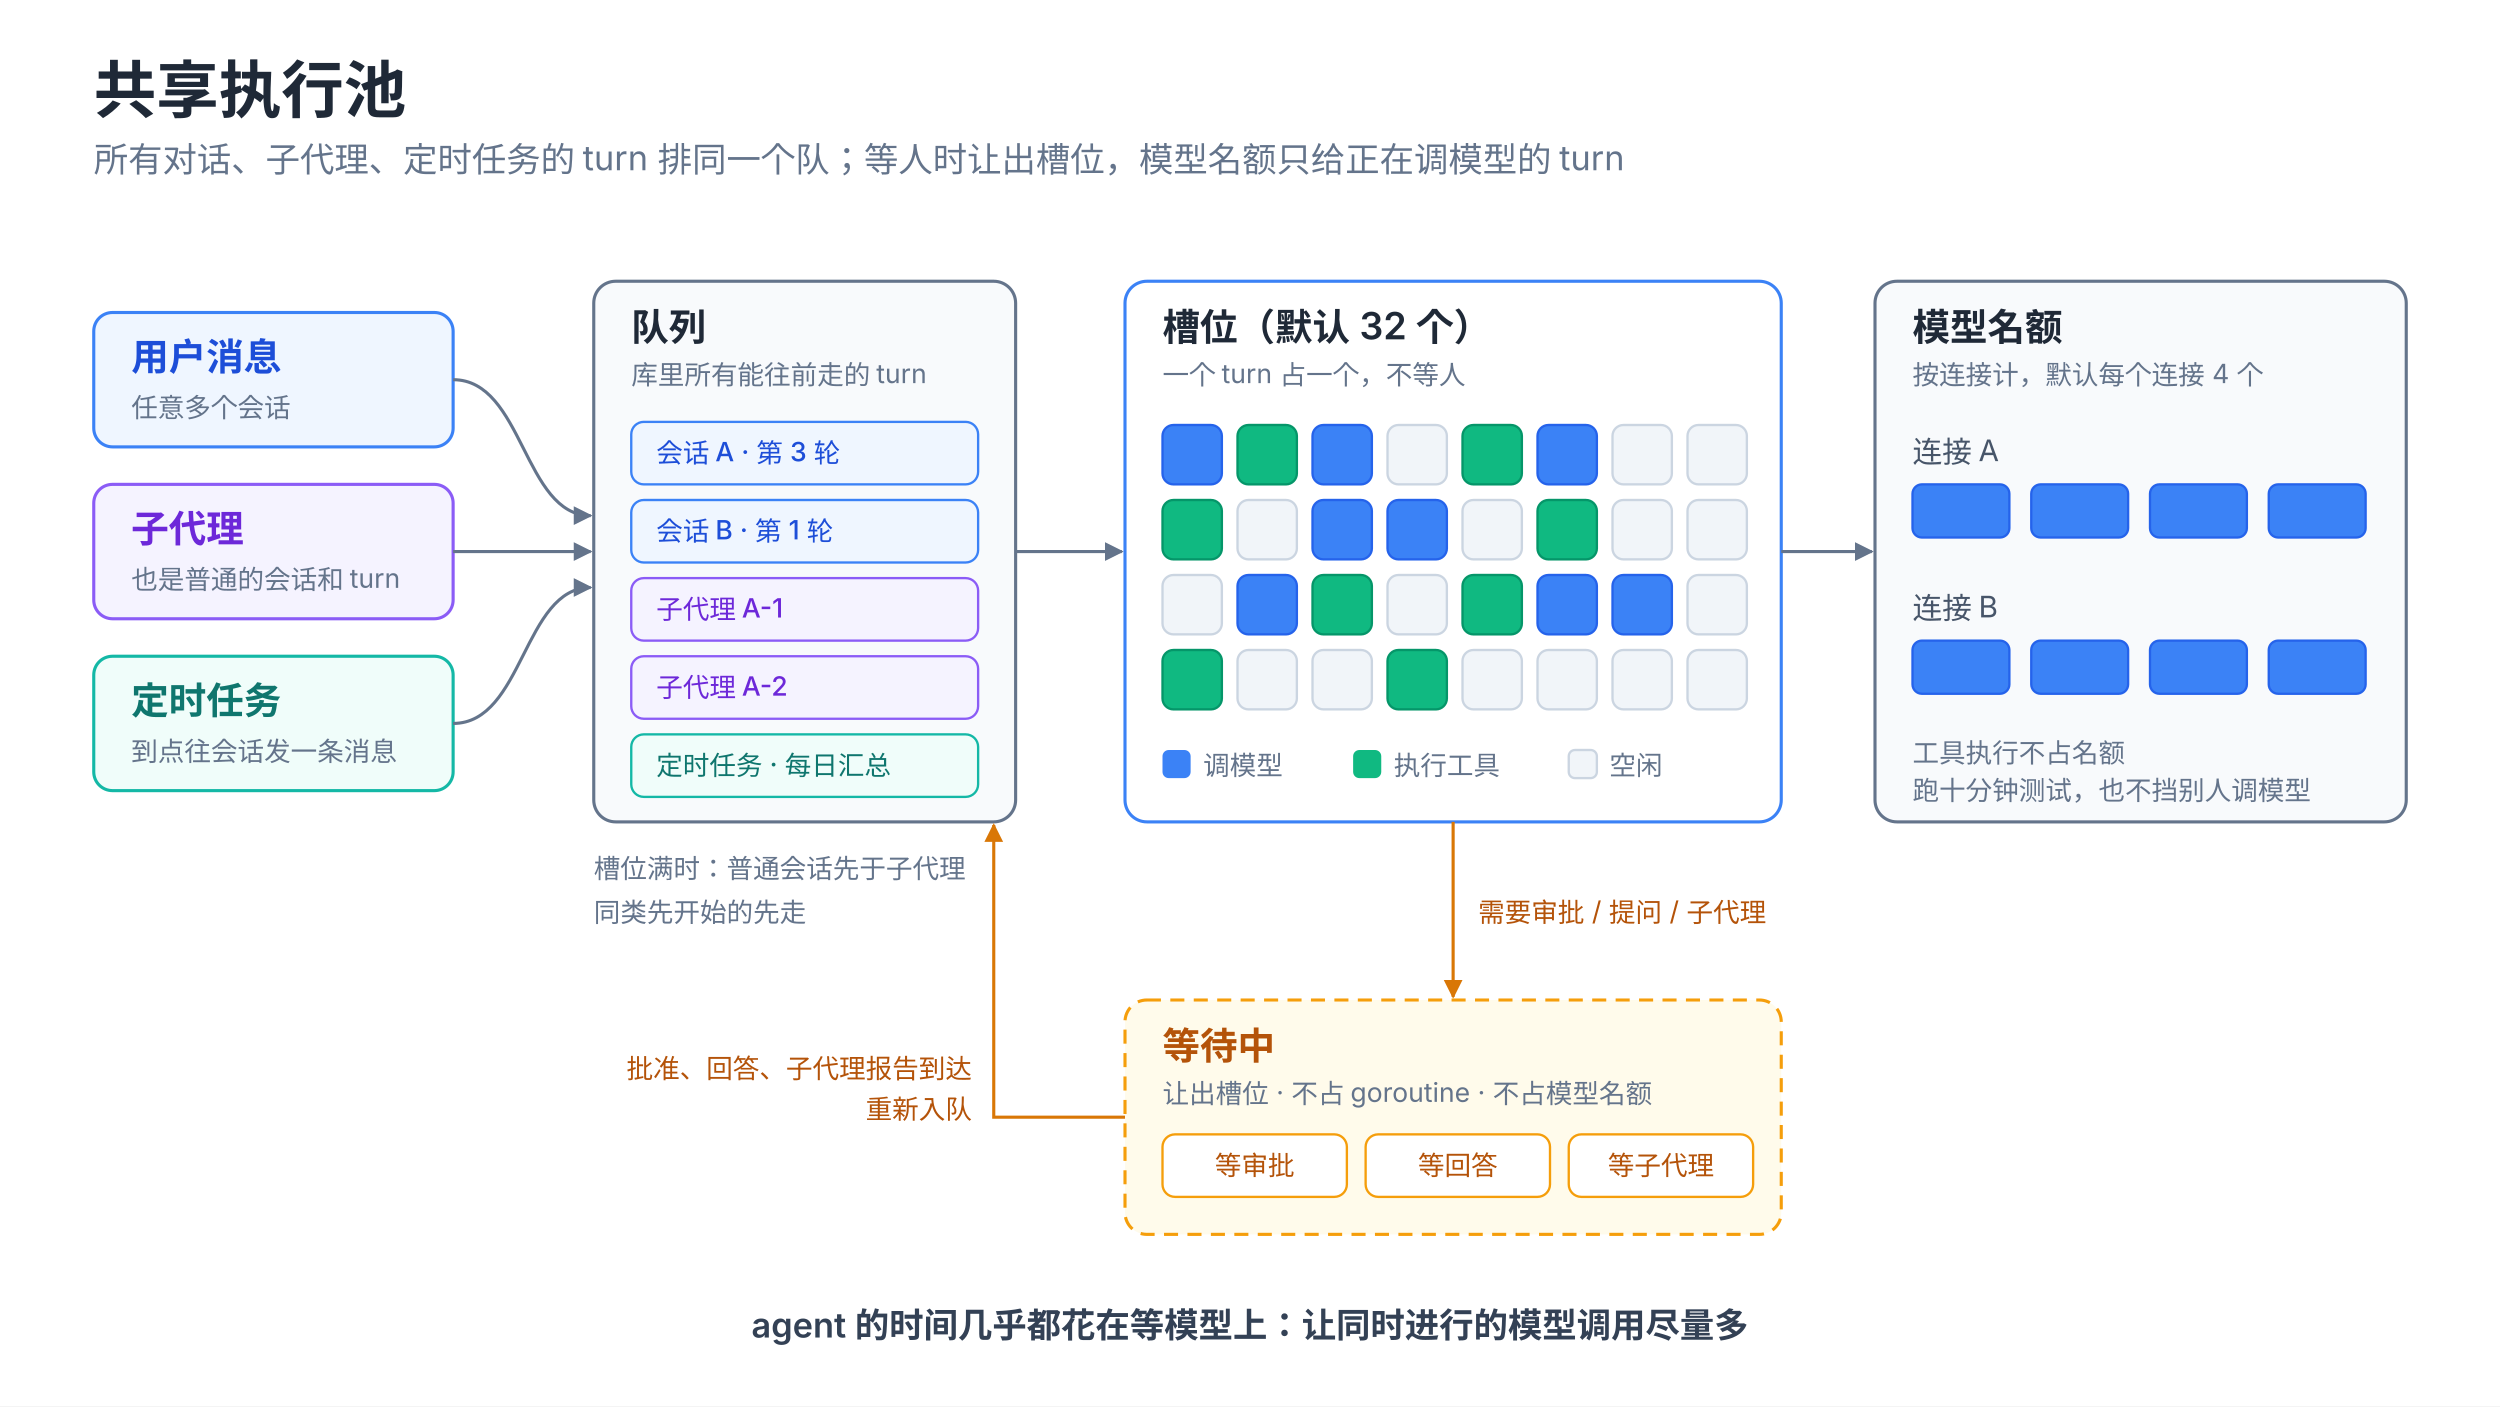
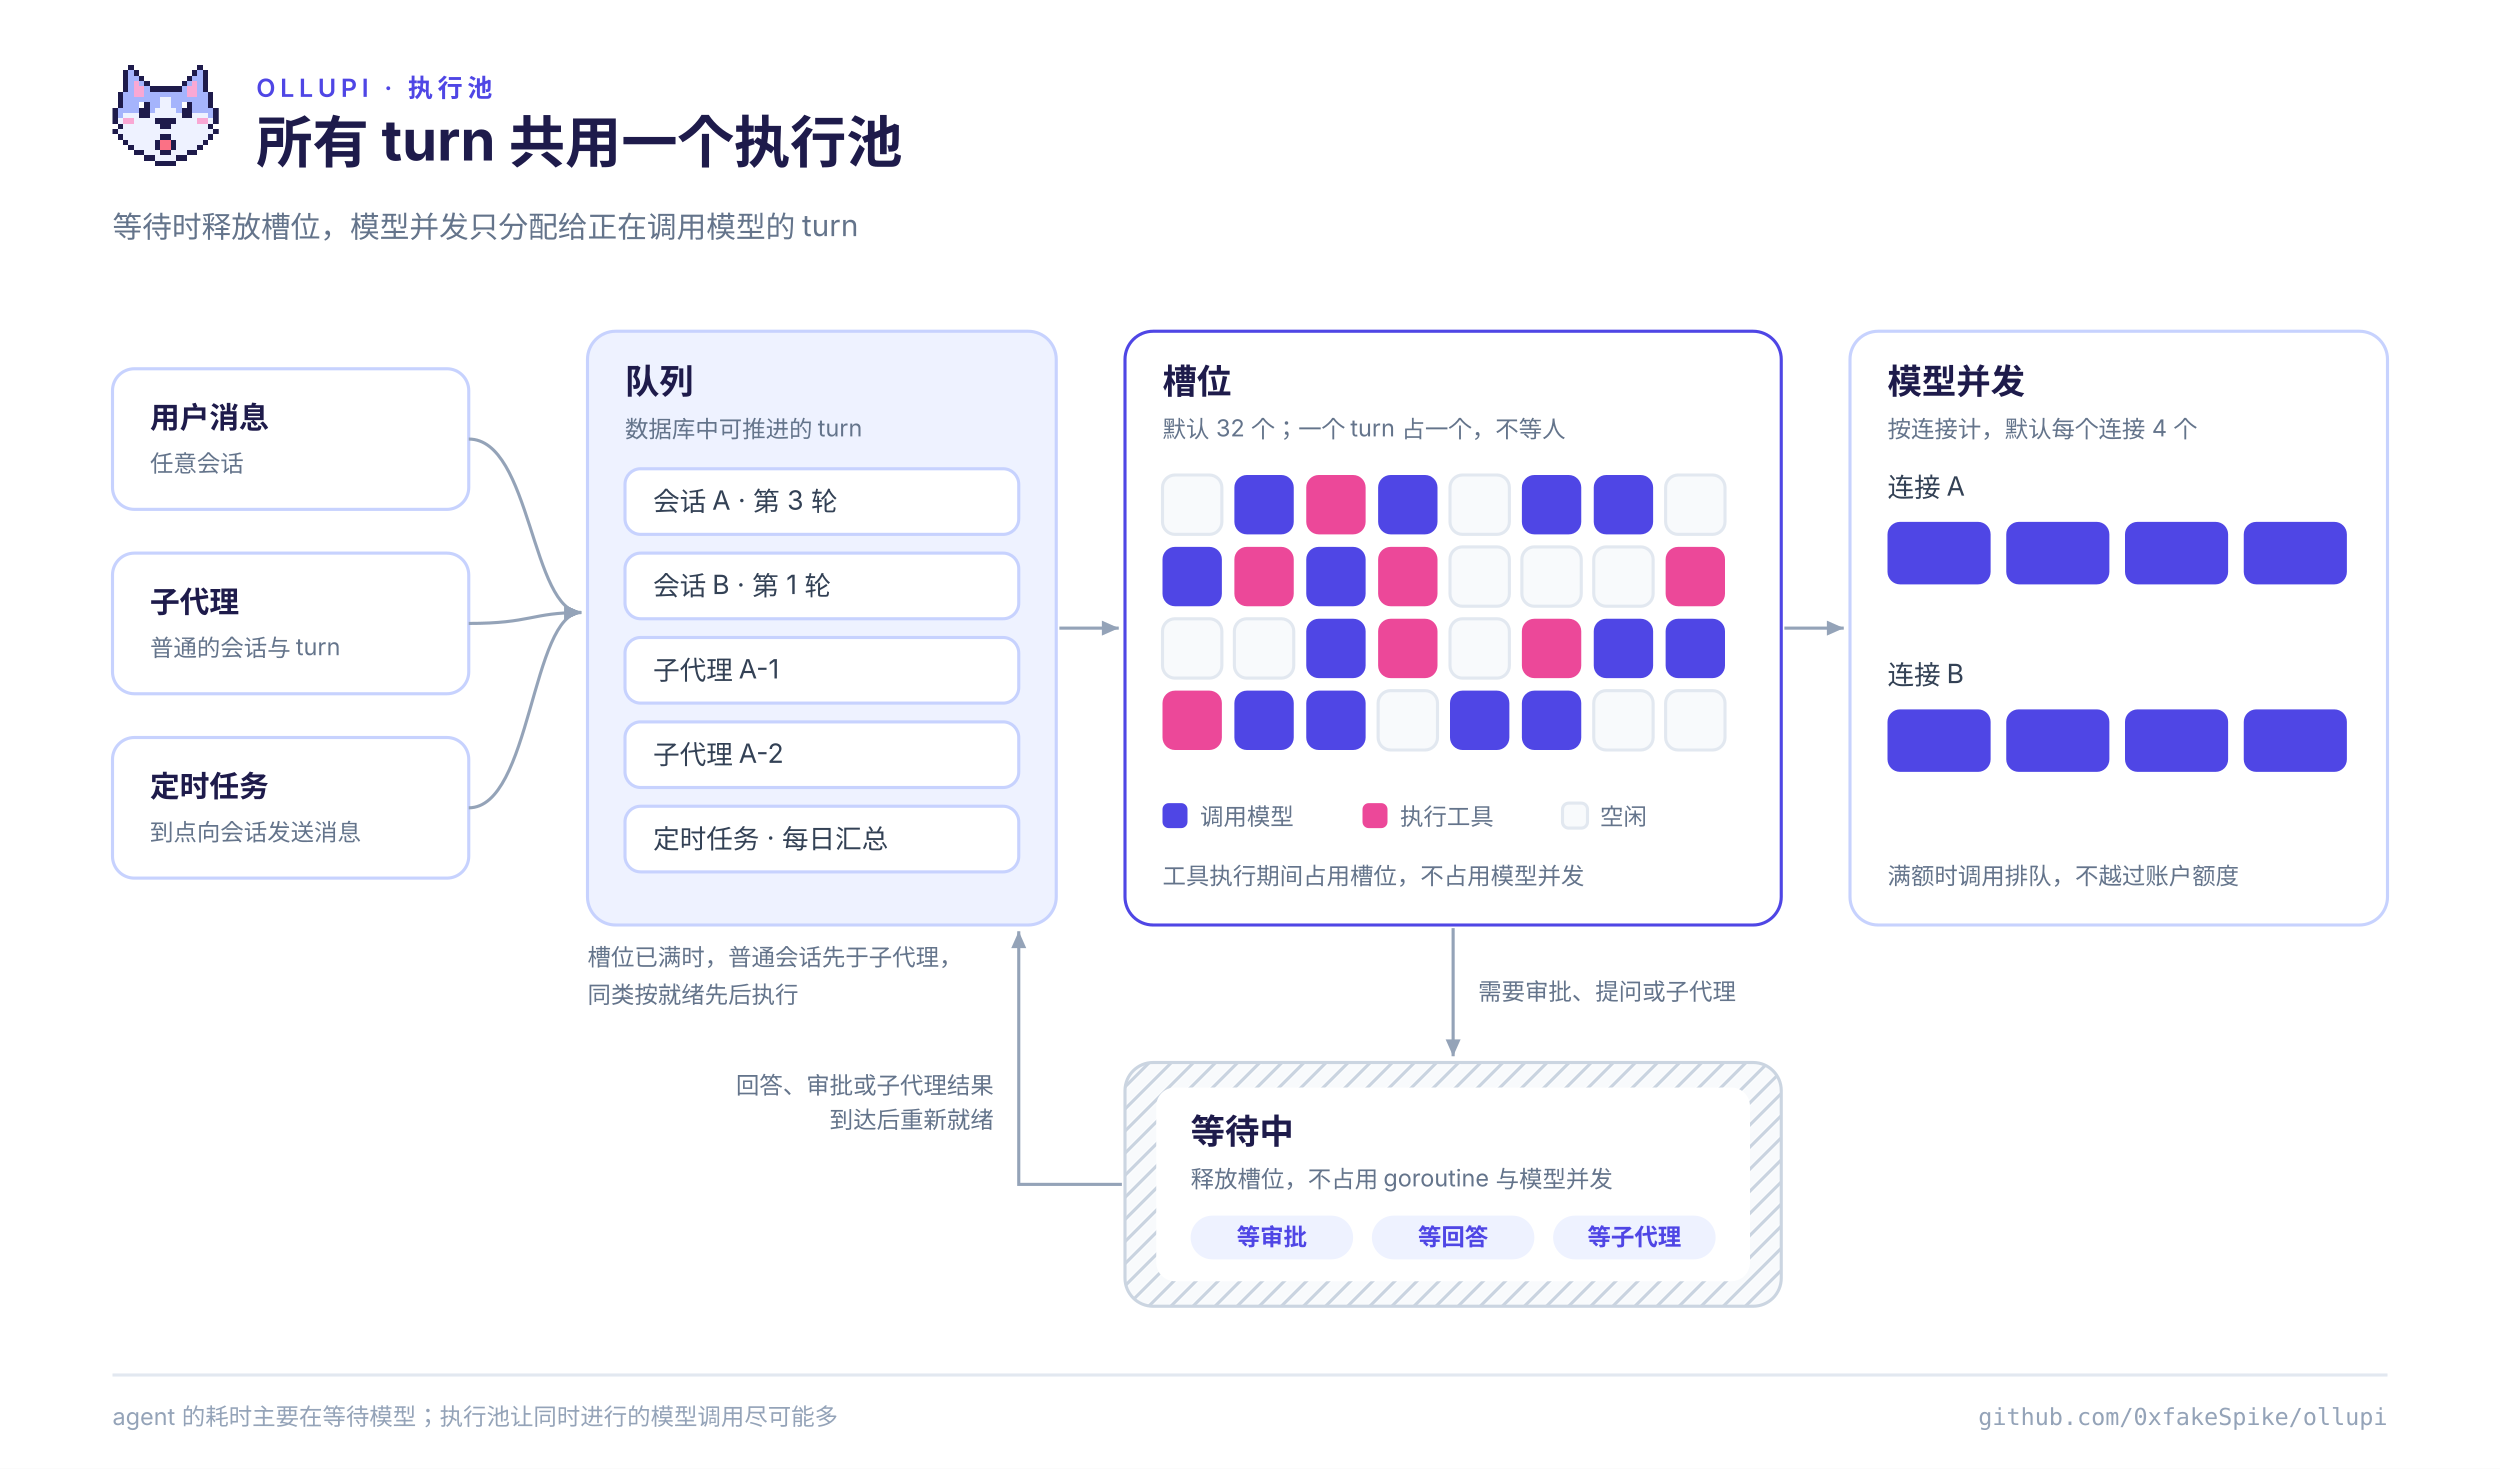
- <svg xmlns="http://www.w3.org/2000/svg" viewBox="0 0 1600 900" width="1600" height="900">
+ <svg xmlns="http://www.w3.org/2000/svg" viewBox="0 0 1600 940" width="1600" height="940">
  <defs>
-     <style>
-       text { font-family: -apple-system, "PingFang SC", "Hiragino Sans GB", "Microsoft YaHei", "Noto Sans SC", sans-serif; fill: #1f2937; }
-       .title { font-size: 40px; font-weight: 700; }
-       .sub { font-size: 22px; fill: #64748b; }
-       .h { font-size: 24px; font-weight: 600; }
-       .b { font-size: 19px; fill: #475569; }
-       .s { font-size: 17px; fill: #64748b; }
-       .chip { font-size: 17px; font-weight: 500; }
-       .line { stroke: #64748b; stroke-width: 2; fill: none; }
-     </style>
-     <marker id="a" viewBox="0 0 10 10" refX="9" refY="5" markerUnits="userSpaceOnUse" markerWidth="12" markerHeight="12" orient="auto-start-reverse">
-       <path d="M0,0 L10,5 L0,10 z" fill="#64748b" />
-     </marker>
-     <marker id="w" viewBox="0 0 10 10" refX="9" refY="5" markerUnits="userSpaceOnUse" markerWidth="12" markerHeight="12" orient="auto-start-reverse">
-       <path d="M0,0 L10,5 L0,10 z" fill="#d97706" />
+     <pattern id="hatch" width="10" height="10" patternUnits="userSpaceOnUse" patternTransform="rotate(45)">
+       <rect width="10" height="10" fill="#f8fafc" />
+       <line x1="0" y1="0" x2="0" y2="10" stroke="#cbd5e1" stroke-width="4" />
+     </pattern>
+     <marker id="arrow" viewBox="0 0 10 10" refX="9" refY="5" markerUnits="userSpaceOnUse" markerWidth="12" markerHeight="12" orient="auto-start-reverse">
+       <path d="M0,1 L9,5 L0,9 z" fill="#94a3b8" />
    </marker>
  </defs>
-   <rect width="1600" height="900" fill="#ffffff" />
-   <text class="title" x="60" y="72">共享执行池</text>
-   <text class="sub" x="60" y="110">所有对话、子代理、定时任务的 turn 排同一个队；等人时让出槽位，模型名额只给正在调模型的 turn</text>
-   <rect x="60" y="200" width="230" height="86" rx="12" fill="#eff6ff" stroke="#3b82f6" stroke-width="2" />
-   <text class="h" x="84" y="237" style="fill:#1d4ed8">用户消息</text>
-   <text class="s" x="84" y="267">任意多个会话</text>
-   <rect x="60" y="310" width="230" height="86" rx="12" fill="#f5f3ff" stroke="#8b5cf6" stroke-width="2" />
-   <text class="h" x="84" y="347" style="fill:#6d28d9">子代理</text>
-   <text class="s" x="84" y="377">也是普通的会话和 turn</text>
-   <rect x="60" y="420" width="230" height="86" rx="12" fill="#f0fdfa" stroke="#14b8a6" stroke-width="2" />
-   <text class="h" x="84" y="457" style="fill:#0f766e">定时任务</text>
-   <text class="s" x="84" y="487">到点往会话发一条消息</text>
-   <path class="line" d="M290,243 C335,243 335,330 378,330" marker-end="url(#a)" />
-   <line class="line" x1="290" y1="353" x2="378" y2="353" marker-end="url(#a)" />
-   <path class="line" d="M290,463 C335,463 335,376 378,376" marker-end="url(#a)" />
-   <rect x="380" y="180" width="270" height="346" rx="14" fill="#f8fafc" stroke="#64748b" stroke-width="2" />
-   <text class="h" x="404" y="218">队列</text>
-   <text class="s" x="404" y="246">库里所有能往前走的 turn</text>
-   <rect x="404" y="270" width="222" height="40" rx="8" fill="#eff6ff" stroke="#3b82f6" stroke-width="1.5" />
-   <text class="chip" x="420" y="296" style="fill:#1d4ed8">会话 A · 第 3 轮</text>
-   <rect x="404" y="320" width="222" height="40" rx="8" fill="#eff6ff" stroke="#3b82f6" stroke-width="1.5" />
-   <text class="chip" x="420" y="346" style="fill:#1d4ed8">会话 B · 第 1 轮</text>
-   <rect x="404" y="370" width="222" height="40" rx="8" fill="#f5f3ff" stroke="#8b5cf6" stroke-width="1.5" />
-   <text class="chip" x="420" y="396" style="fill:#6d28d9">子代理 A-1</text>
-   <rect x="404" y="420" width="222" height="40" rx="8" fill="#f5f3ff" stroke="#8b5cf6" stroke-width="1.5" />
-   <text class="chip" x="420" y="446" style="fill:#6d28d9">子代理 A-2</text>
-   <rect x="404" y="470" width="222" height="40" rx="8" fill="#f0fdfa" stroke="#14b8a6" stroke-width="1.5" />
-   <text class="chip" x="420" y="496" style="fill:#0f766e">定时任务 · 每日汇总</text>
-   <text class="s" x="380" y="562">槽位满时：普通会话先于子代理</text>
-   <text class="s" x="380" y="590">同类先开始的先走</text>
-   <line class="line" x1="650" y1="353" x2="718" y2="353" marker-end="url(#a)" />
-   <rect x="720" y="180" width="420" height="346" rx="14" fill="#ffffff" stroke="#3b82f6" stroke-width="2" />
-   <text class="h" x="744" y="218">槽位（默认 32 个）</text>
-   <text class="s" x="744" y="246">一个 turn 占一个，不等人</text>
-   <rect x="744" y="272" width="38" height="38" rx="7" fill="#3b82f6" stroke="#2563eb" stroke-width="1.5" />
-   <rect x="792" y="272" width="38" height="38" rx="7" fill="#10b981" stroke="#059669" stroke-width="1.5" />
-   <rect x="840" y="272" width="38" height="38" rx="7" fill="#3b82f6" stroke="#2563eb" stroke-width="1.5" />
-   <rect x="888" y="272" width="38" height="38" rx="7" fill="#f1f5f9" stroke="#cbd5e1" stroke-width="1.5" />
-   <rect x="936" y="272" width="38" height="38" rx="7" fill="#10b981" stroke="#059669" stroke-width="1.5" />
-   <rect x="984" y="272" width="38" height="38" rx="7" fill="#3b82f6" stroke="#2563eb" stroke-width="1.5" />
-   <rect x="1032" y="272" width="38" height="38" rx="7" fill="#f1f5f9" stroke="#cbd5e1" stroke-width="1.5" />
-   <rect x="1080" y="272" width="38" height="38" rx="7" fill="#f1f5f9" stroke="#cbd5e1" stroke-width="1.5" />
-   <rect x="744" y="320" width="38" height="38" rx="7" fill="#10b981" stroke="#059669" stroke-width="1.5" />
-   <rect x="792" y="320" width="38" height="38" rx="7" fill="#f1f5f9" stroke="#cbd5e1" stroke-width="1.5" />
-   <rect x="840" y="320" width="38" height="38" rx="7" fill="#3b82f6" stroke="#2563eb" stroke-width="1.5" />
-   <rect x="888" y="320" width="38" height="38" rx="7" fill="#3b82f6" stroke="#2563eb" stroke-width="1.5" />
-   <rect x="936" y="320" width="38" height="38" rx="7" fill="#f1f5f9" stroke="#cbd5e1" stroke-width="1.5" />
-   <rect x="984" y="320" width="38" height="38" rx="7" fill="#10b981" stroke="#059669" stroke-width="1.5" />
-   <rect x="1032" y="320" width="38" height="38" rx="7" fill="#f1f5f9" stroke="#cbd5e1" stroke-width="1.5" />
-   <rect x="1080" y="320" width="38" height="38" rx="7" fill="#f1f5f9" stroke="#cbd5e1" stroke-width="1.5" />
-   <rect x="744" y="368" width="38" height="38" rx="7" fill="#f1f5f9" stroke="#cbd5e1" stroke-width="1.5" />
-   <rect x="792" y="368" width="38" height="38" rx="7" fill="#3b82f6" stroke="#2563eb" stroke-width="1.5" />
-   <rect x="840" y="368" width="38" height="38" rx="7" fill="#10b981" stroke="#059669" stroke-width="1.5" />
-   <rect x="888" y="368" width="38" height="38" rx="7" fill="#f1f5f9" stroke="#cbd5e1" stroke-width="1.5" />
-   <rect x="936" y="368" width="38" height="38" rx="7" fill="#10b981" stroke="#059669" stroke-width="1.5" />
-   <rect x="984" y="368" width="38" height="38" rx="7" fill="#3b82f6" stroke="#2563eb" stroke-width="1.5" />
-   <rect x="1032" y="368" width="38" height="38" rx="7" fill="#3b82f6" stroke="#2563eb" stroke-width="1.5" />
-   <rect x="1080" y="368" width="38" height="38" rx="7" fill="#f1f5f9" stroke="#cbd5e1" stroke-width="1.5" />
-   <rect x="744" y="416" width="38" height="38" rx="7" fill="#10b981" stroke="#059669" stroke-width="1.5" />
-   <rect x="792" y="416" width="38" height="38" rx="7" fill="#f1f5f9" stroke="#cbd5e1" stroke-width="1.5" />
-   <rect x="840" y="416" width="38" height="38" rx="7" fill="#f1f5f9" stroke="#cbd5e1" stroke-width="1.5" />
-   <rect x="888" y="416" width="38" height="38" rx="7" fill="#10b981" stroke="#059669" stroke-width="1.5" />
-   <rect x="936" y="416" width="38" height="38" rx="7" fill="#f1f5f9" stroke="#cbd5e1" stroke-width="1.5" />
-   <rect x="984" y="416" width="38" height="38" rx="7" fill="#f1f5f9" stroke="#cbd5e1" stroke-width="1.5" />
-   <rect x="1032" y="416" width="38" height="38" rx="7" fill="#f1f5f9" stroke="#cbd5e1" stroke-width="1.5" />
-   <rect x="1080" y="416" width="38" height="38" rx="7" fill="#f1f5f9" stroke="#cbd5e1" stroke-width="1.5" />
-   <rect x="744" y="480" width="18" height="18" rx="4" fill="#3b82f6" />
-   <text class="s" x="770" y="496">调模型</text>
-   <rect x="866" y="480" width="18" height="18" rx="4" fill="#10b981" />
-   <text class="s" x="892" y="496">执行工具</text>
-   <rect x="1004" y="480" width="18" height="18" rx="4" fill="#f1f5f9" stroke="#cbd5e1" stroke-width="1.5" />
-   <text class="s" x="1030" y="496">空闲</text>
-   <line class="line" x1="1140" y1="353" x2="1198" y2="353" marker-end="url(#a)" />
-   <rect x="1200" y="180" width="340" height="346" rx="14" fill="#f8fafc" stroke="#64748b" stroke-width="2" />
-   <text class="h" x="1224" y="218">模型名额</text>
-   <text class="s" x="1224" y="246">按连接计，默认每个连接 4 个</text>
-   <text class="b" x="1224" y="296">连接 A</text>
-   <rect x="1224" y="310" width="62" height="34" rx="6" fill="#3b82f6" stroke="#2563eb" stroke-width="1.5" />
-   <rect x="1300" y="310" width="62" height="34" rx="6" fill="#3b82f6" stroke="#2563eb" stroke-width="1.5" />
-   <rect x="1376" y="310" width="62" height="34" rx="6" fill="#3b82f6" stroke="#2563eb" stroke-width="1.5" />
-   <rect x="1452" y="310" width="62" height="34" rx="6" fill="#3b82f6" stroke="#2563eb" stroke-width="1.5" />
-   <text class="b" x="1224" y="396">连接 B</text>
-   <rect x="1224" y="410" width="62" height="34" rx="6" fill="#3b82f6" stroke="#2563eb" stroke-width="1.5" />
-   <rect x="1300" y="410" width="62" height="34" rx="6" fill="#3b82f6" stroke="#2563eb" stroke-width="1.5" />
-   <rect x="1376" y="410" width="62" height="34" rx="6" fill="#3b82f6" stroke="#2563eb" stroke-width="1.5" />
-   <rect x="1452" y="410" width="62" height="34" rx="6" fill="#3b82f6" stroke="#2563eb" stroke-width="1.5" />
-   <text class="s" x="1224" y="488">工具执行不占名额</text>
-   <text class="s" x="1224" y="512">跑十分钟测试，也不挡别人调模型</text>
-   <line x1="930" y1="526" x2="930" y2="638" stroke="#d97706" stroke-width="2" marker-end="url(#w)" />
-   <text class="s" x="946" y="590" style="fill:#b45309">需要审批 / 提问 / 子代理</text>
-   <rect x="720" y="640" width="420" height="150" rx="14" fill="#fffbeb" stroke="#f59e0b" stroke-width="2" stroke-dasharray="9 6" />
-   <text class="h" x="744" y="678" style="fill:#b45309">等待中</text>
-   <text class="s" x="744" y="706">让出槽位 · 不占 goroutine · 不占模型名额</text>
-   <rect x="744" y="726" width="118" height="40" rx="8" fill="#ffffff" stroke="#f59e0b" stroke-width="1.5" />
-   <text class="chip" x="803" y="752" text-anchor="middle" style="fill:#b45309">等审批</text>
-   <rect x="874" y="726" width="118" height="40" rx="8" fill="#ffffff" stroke="#f59e0b" stroke-width="1.5" />
-   <text class="chip" x="933" y="752" text-anchor="middle" style="fill:#b45309">等回答</text>
-   <rect x="1004" y="726" width="118" height="40" rx="8" fill="#ffffff" stroke="#f59e0b" stroke-width="1.5" />
-   <text class="chip" x="1063" y="752" text-anchor="middle" style="fill:#b45309">等子代理</text>
-   <path d="M720,715 H636 V528" stroke="#d97706" stroke-width="2" fill="none" marker-end="url(#w)" />
-   <text class="s" x="622" y="690" text-anchor="end" style="fill:#b45309">批准、回答、子代理报告到达</text>
-   <text class="s" x="622" y="716" text-anchor="end" style="fill:#b45309">重新入队</text>
-   <text x="800" y="856" text-anchor="middle" style="font-size:22px;font-weight:600;fill:#334155">agent 的时间几乎都花在等模型上：让同时进行的模型调用尽量多</text>
+   <style>text { font-family: -apple-system, "PingFang SC", "Hiragino Sans GB", "Microsoft YaHei", "Noto Sans SC", sans-serif; fill: #1e1b4b; } .eyebrow { font-size: 16px; font-weight: 600; letter-spacing: 3px; fill: #4f46e5; } .title { font-size: 36px; font-weight: 700; } .sub { font-size: 19px; fill: #64748b; } .kpi { font-size: 44px; font-weight: 700; letter-spacing: -0.5px; } .unit { font-size: 21px; font-weight: 600; fill: #334155; } .cap { font-size: 17px; fill: #64748b; } .h { font-size: 22px; font-weight: 700; } .hs { font-size: 19px; font-weight: 600; } .b { font-size: 17px; fill: #334155; } .s { font-size: 15px; fill: #64748b; } .code { font-family: ui-monospace, 'SF Mono', Menlo, monospace; font-weight: 700; fill: #4f46e5; } .tick { font-size: 16px; fill: #64748b; } .lab { font-size: 17px; fill: #334155; } .val { font-size: 17px; font-weight: 600; } .chip { font-size: 15px; font-weight: 600; } .foot { font-size: 15px; fill: #94a3b8; }</style>
+   <rect width="1600" height="940" fill="#ffffff" />
+   <svg x="72" y="40" width="68" height="68" viewBox="0 0 240 240">
+     <g shape-rendering="crispEdges">
+       <rect x="36" y="6" width="12" height="12" fill="#1e1b4b" />
+       <rect x="192" y="6" width="12" height="12" fill="#1e1b4b" />
+       <rect x="24" y="18" width="12" height="12" fill="#1e1b4b" />
+       <rect x="36" y="18" width="12" height="12" fill="#a5b4fc" />
+       <rect x="48" y="18" width="12" height="12" fill="#1e1b4b" />
+       <rect x="180" y="18" width="12" height="12" fill="#1e1b4b" />
+       <rect x="192" y="18" width="12" height="12" fill="#a5b4fc" />
+       <rect x="204" y="18" width="12" height="12" fill="#1e1b4b" />
+       <rect x="24" y="30" width="12" height="12" fill="#1e1b4b" />
+       <rect x="36" y="30" width="24" height="12" fill="#a5b4fc" />
+       <rect x="60" y="30" width="12" height="12" fill="#1e1b4b" />
+       <rect x="168" y="30" width="12" height="12" fill="#1e1b4b" />
+       <rect x="180" y="30" width="24" height="12" fill="#a5b4fc" />
+       <rect x="204" y="30" width="12" height="12" fill="#1e1b4b" />
+       <rect x="24" y="42" width="12" height="12" fill="#1e1b4b" />
+       <rect x="36" y="42" width="12" height="12" fill="#a5b4fc" />
+       <rect x="48" y="42" width="12" height="12" fill="#f9a8d4" />
+       <rect x="60" y="42" width="12" height="12" fill="#a5b4fc" />
+       <rect x="72" y="42" width="12" height="12" fill="#1e1b4b" />
+       <rect x="156" y="42" width="12" height="12" fill="#1e1b4b" />
+       <rect x="168" y="42" width="12" height="12" fill="#a5b4fc" />
+       <rect x="180" y="42" width="12" height="12" fill="#f9a8d4" />
+       <rect x="192" y="42" width="12" height="12" fill="#a5b4fc" />
+       <rect x="204" y="42" width="12" height="12" fill="#1e1b4b" />
+       <rect x="24" y="54" width="12" height="12" fill="#1e1b4b" />
+       <rect x="36" y="54" width="12" height="12" fill="#a5b4fc" />
+       <rect x="48" y="54" width="24" height="12" fill="#f9a8d4" />
+       <rect x="72" y="54" width="12" height="12" fill="#a5b4fc" />
+       <rect x="84" y="54" width="72" height="12" fill="#1e1b4b" />
+       <rect x="156" y="54" width="12" height="12" fill="#a5b4fc" />
+       <rect x="168" y="54" width="24" height="12" fill="#f9a8d4" />
+       <rect x="192" y="54" width="12" height="12" fill="#a5b4fc" />
+       <rect x="204" y="54" width="12" height="12" fill="#1e1b4b" />
+       <rect x="12" y="66" width="12" height="12" fill="#1e1b4b" />
+       <rect x="24" y="66" width="24" height="12" fill="#a5b4fc" />
+       <rect x="48" y="66" width="24" height="12" fill="#f9a8d4" />
+       <rect x="72" y="66" width="96" height="12" fill="#a5b4fc" />
+       <rect x="168" y="66" width="24" height="12" fill="#f9a8d4" />
+       <rect x="192" y="66" width="24" height="12" fill="#a5b4fc" />
+       <rect x="216" y="66" width="12" height="12" fill="#1e1b4b" />
+       <rect x="12" y="78" width="12" height="12" fill="#1e1b4b" />
+       <rect x="24" y="78" width="84" height="12" fill="#a5b4fc" />
+       <rect x="108" y="78" width="24" height="12" fill="#eef2ff" />
+       <rect x="132" y="78" width="84" height="12" fill="#a5b4fc" />
+       <rect x="216" y="78" width="12" height="12" fill="#1e1b4b" />
+       <rect x="12" y="90" width="12" height="12" fill="#1e1b4b" />
+       <rect x="24" y="90" width="36" height="12" fill="#a5b4fc" />
+       <rect x="60" y="90" width="12" height="12" fill="#ffffff" />
+       <rect x="72" y="90" width="12" height="12" fill="#1e1b4b" />
+       <rect x="84" y="90" width="24" height="12" fill="#a5b4fc" />
+       <rect x="108" y="90" width="24" height="12" fill="#eef2ff" />
+       <rect x="132" y="90" width="24" height="12" fill="#a5b4fc" />
+       <rect x="156" y="90" width="12" height="12" fill="#ffffff" />
+       <rect x="168" y="90" width="12" height="12" fill="#1e1b4b" />
+       <rect x="180" y="90" width="36" height="12" fill="#a5b4fc" />
+       <rect x="216" y="90" width="12" height="12" fill="#1e1b4b" />
+       <rect x="0" y="102" width="12" height="12" fill="#1e1b4b" />
+       <rect x="12" y="102" width="48" height="12" fill="#a5b4fc" />
+       <rect x="60" y="102" width="24" height="12" fill="#1e1b4b" />
+       <rect x="84" y="102" width="12" height="12" fill="#a5b4fc" />
+       <rect x="96" y="102" width="48" height="12" fill="#eef2ff" />
+       <rect x="144" y="102" width="12" height="12" fill="#a5b4fc" />
+       <rect x="156" y="102" width="24" height="12" fill="#1e1b4b" />
+       <rect x="180" y="102" width="48" height="12" fill="#a5b4fc" />
+       <rect x="228" y="102" width="12" height="12" fill="#1e1b4b" />
+       <rect x="0" y="114" width="12" height="12" fill="#1e1b4b" />
+       <rect x="12" y="114" width="12" height="12" fill="#a5b4fc" />
+       <rect x="24" y="114" width="36" height="12" fill="#eef2ff" />
+       <rect x="60" y="114" width="24" height="12" fill="#1e1b4b" />
+       <rect x="84" y="114" width="72" height="12" fill="#eef2ff" />
+       <rect x="156" y="114" width="24" height="12" fill="#1e1b4b" />
+       <rect x="180" y="114" width="36" height="12" fill="#eef2ff" />
+       <rect x="216" y="114" width="12" height="12" fill="#a5b4fc" />
+       <rect x="228" y="114" width="12" height="12" fill="#1e1b4b" />
+       <rect x="0" y="126" width="12" height="12" fill="#1e1b4b" />
+       <rect x="12" y="126" width="12" height="12" fill="#eef2ff" />
+       <rect x="24" y="126" width="24" height="12" fill="#f9a8d4" />
+       <rect x="48" y="126" width="48" height="12" fill="#eef2ff" />
+       <rect x="96" y="126" width="48" height="12" fill="#1e1b4b" />
+       <rect x="144" y="126" width="48" height="12" fill="#eef2ff" />
+       <rect x="192" y="126" width="24" height="12" fill="#f9a8d4" />
+       <rect x="216" y="126" width="12" height="12" fill="#eef2ff" />
+       <rect x="228" y="126" width="12" height="12" fill="#1e1b4b" />
+       <rect x="12" y="138" width="12" height="12" fill="#1e1b4b" />
+       <rect x="24" y="138" width="84" height="12" fill="#eef2ff" />
+       <rect x="108" y="138" width="24" height="12" fill="#1e1b4b" />
+       <rect x="132" y="138" width="84" height="12" fill="#eef2ff" />
+       <rect x="216" y="138" width="12" height="12" fill="#1e1b4b" />
+       <rect x="0" y="150" width="12" height="12" fill="#1e1b4b" />
+       <rect x="12" y="150" width="216" height="12" fill="#eef2ff" />
+       <rect x="228" y="150" width="12" height="12" fill="#1e1b4b" />
+       <rect x="12" y="162" width="12" height="12" fill="#1e1b4b" />
+       <rect x="24" y="162" width="84" height="12" fill="#eef2ff" />
+       <rect x="108" y="162" width="24" height="12" fill="#1e1b4b" />
+       <rect x="132" y="162" width="84" height="12" fill="#eef2ff" />
+       <rect x="216" y="162" width="12" height="12" fill="#1e1b4b" />
+       <rect x="24" y="174" width="12" height="12" fill="#1e1b4b" />
+       <rect x="36" y="174" width="60" height="12" fill="#eef2ff" />
+       <rect x="96" y="174" width="12" height="12" fill="#1e1b4b" />
+       <rect x="108" y="174" width="24" height="12" fill="#fb7185" />
+       <rect x="132" y="174" width="12" height="12" fill="#1e1b4b" />
+       <rect x="144" y="174" width="60" height="12" fill="#eef2ff" />
+       <rect x="204" y="174" width="12" height="12" fill="#1e1b4b" />
+       <rect x="36" y="186" width="12" height="12" fill="#1e1b4b" />
+       <rect x="48" y="186" width="48" height="12" fill="#eef2ff" />
+       <rect x="96" y="186" width="12" height="12" fill="#1e1b4b" />
+       <rect x="108" y="186" width="24" height="12" fill="#fb7185" />
+       <rect x="132" y="186" width="12" height="12" fill="#1e1b4b" />
+       <rect x="144" y="186" width="48" height="12" fill="#eef2ff" />
+       <rect x="192" y="186" width="12" height="12" fill="#1e1b4b" />
+       <rect x="48" y="198" width="24" height="12" fill="#1e1b4b" />
+       <rect x="72" y="198" width="36" height="12" fill="#eef2ff" />
+       <rect x="108" y="198" width="24" height="12" fill="#1e1b4b" />
+       <rect x="132" y="198" width="36" height="12" fill="#eef2ff" />
+       <rect x="168" y="198" width="24" height="12" fill="#1e1b4b" />
+       <rect x="72" y="210" width="24" height="12" fill="#1e1b4b" />
+       <rect x="96" y="210" width="48" height="12" fill="#eef2ff" />
+       <rect x="144" y="210" width="24" height="12" fill="#1e1b4b" />
+       <rect x="96" y="222" width="48" height="12" fill="#1e1b4b" />
+     </g>
+   </svg>
+   <text class="eyebrow" x="164" y="62">OLLUPI · 执行池</text>
+   <text class="title" x="164" y="104">所有 turn 共用一个执行池</text>
+   <text class="sub" x="72" y="152">等待时释放槽位，模型并发只分配给正在调用模型的 turn</text>
+   <line x1="72" y1="880" x2="1528" y2="880" stroke="#e2e8f0" stroke-width="2" />
+   <text class="foot" x="72" y="912">agent 的耗时主要在等待模型；执行池让同时进行的模型调用尽可能多</text>
+   <text class="foot" x="1528" y="912" text-anchor="end" style="font-family: ui-monospace, 'SF Mono', Menlo, monospace">github.com/0xfakeSpike/ollupi</text>
+   <rect x="72" y="236" width="228" height="90" rx="14" fill="#ffffff" stroke="#c7d2fe" stroke-width="2" />
+   <text class="hs" x="96.0" y="274.0" text-anchor="start">用户消息</text>
+   <text class="s" x="96.0" y="302.0" text-anchor="start">任意会话</text>
+   <path d="M300,281 C340,281 340,392 372,392" fill="none" stroke="#94a3b8" stroke-width="2" marker-end="url(#arrow)" />
+   <rect x="72" y="354" width="228" height="90" rx="14" fill="#ffffff" stroke="#c7d2fe" stroke-width="2" />
+   <text class="hs" x="96.0" y="392.0" text-anchor="start">子代理</text>
+   <text class="s" x="96.0" y="420.0" text-anchor="start">普通的会话与 turn</text>
+   <path d="M300,399 C340,399 340,392 372,392" fill="none" stroke="#94a3b8" stroke-width="2" marker-end="url(#arrow)" />
+   <rect x="72" y="472" width="228" height="90" rx="14" fill="#ffffff" stroke="#c7d2fe" stroke-width="2" />
+   <text class="hs" x="96.0" y="510.0" text-anchor="start">定时任务</text>
+   <text class="s" x="96.0" y="538.0" text-anchor="start">到点向会话发送消息</text>
+   <path d="M300,517 C340,517 340,392 372,392" fill="none" stroke="#94a3b8" stroke-width="2" marker-end="url(#arrow)" />
+   <rect x="376" y="212" width="300" height="380" rx="18" fill="#eef2ff" stroke="#c7d2fe" stroke-width="2" />
+   <text class="h" x="400.0" y="252.0" text-anchor="start">队列</text>
+   <text class="s" x="400.0" y="280.0" text-anchor="start">数据库中可推进的 turn</text>
+   <rect x="400" y="300" width="252" height="42" rx="10" fill="#ffffff" stroke="#c7d2fe" stroke-width="2" />
+   <text class="b" x="418.0" y="327.0" text-anchor="start">会话 A · 第 3 轮</text>
+   <rect x="400" y="354" width="252" height="42" rx="10" fill="#ffffff" stroke="#c7d2fe" stroke-width="2" />
+   <text class="b" x="418.0" y="381.0" text-anchor="start">会话 B · 第 1 轮</text>
+   <rect x="400" y="408" width="252" height="42" rx="10" fill="#ffffff" stroke="#c7d2fe" stroke-width="2" />
+   <text class="b" x="418.0" y="435.0" text-anchor="start">子代理 A-1</text>
+   <rect x="400" y="462" width="252" height="42" rx="10" fill="#ffffff" stroke="#c7d2fe" stroke-width="2" />
+   <text class="b" x="418.0" y="489.0" text-anchor="start">子代理 A-2</text>
+   <rect x="400" y="516" width="252" height="42" rx="10" fill="#ffffff" stroke="#c7d2fe" stroke-width="2" />
+   <text class="b" x="418.0" y="543.0" text-anchor="start">定时任务 · 每日汇总</text>
+   <text class="s" x="376.0" y="618.0" text-anchor="start">槽位已满时，普通会话先于子代理，</text>
+   <text class="s" x="376.0" y="642.0" text-anchor="start">同类按就绪先后执行</text>
+   <path d="M678,402 H716" fill="none" stroke="#94a3b8" stroke-width="2" marker-end="url(#arrow)" />
+   <rect x="720" y="212" width="420" height="380" rx="18" fill="#ffffff" stroke="#4f46e5" stroke-width="2" />
+   <text class="h" x="744.0" y="252.0" text-anchor="start">槽位</text>
+   <text class="s" x="744.0" y="280.0" text-anchor="start">默认 32 个；一个 turn 占一个，不等人</text>
+   <rect x="744" y="304" width="38" height="38" rx="8" fill="#f8fafc" stroke="#e2e8f0" stroke-width="2" />
+   <rect x="790" y="304" width="38" height="38" rx="8" fill="#4f46e5" />
+   <rect x="836" y="304" width="38" height="38" rx="8" fill="#ec4899" />
+   <rect x="882" y="304" width="38" height="38" rx="8" fill="#4f46e5" />
+   <rect x="928" y="304" width="38" height="38" rx="8" fill="#f8fafc" stroke="#e2e8f0" stroke-width="2" />
+   <rect x="974" y="304" width="38" height="38" rx="8" fill="#4f46e5" />
+   <rect x="1020" y="304" width="38" height="38" rx="8" fill="#4f46e5" />
+   <rect x="1066" y="304" width="38" height="38" rx="8" fill="#f8fafc" stroke="#e2e8f0" stroke-width="2" />
+   <rect x="744" y="350" width="38" height="38" rx="8" fill="#4f46e5" />
+   <rect x="790" y="350" width="38" height="38" rx="8" fill="#ec4899" />
+   <rect x="836" y="350" width="38" height="38" rx="8" fill="#4f46e5" />
+   <rect x="882" y="350" width="38" height="38" rx="8" fill="#ec4899" />
+   <rect x="928" y="350" width="38" height="38" rx="8" fill="#f8fafc" stroke="#e2e8f0" stroke-width="2" />
+   <rect x="974" y="350" width="38" height="38" rx="8" fill="#f8fafc" stroke="#e2e8f0" stroke-width="2" />
+   <rect x="1020" y="350" width="38" height="38" rx="8" fill="#f8fafc" stroke="#e2e8f0" stroke-width="2" />
+   <rect x="1066" y="350" width="38" height="38" rx="8" fill="#ec4899" />
+   <rect x="744" y="396" width="38" height="38" rx="8" fill="#f8fafc" stroke="#e2e8f0" stroke-width="2" />
+   <rect x="790" y="396" width="38" height="38" rx="8" fill="#f8fafc" stroke="#e2e8f0" stroke-width="2" />
+   <rect x="836" y="396" width="38" height="38" rx="8" fill="#4f46e5" />
+   <rect x="882" y="396" width="38" height="38" rx="8" fill="#ec4899" />
+   <rect x="928" y="396" width="38" height="38" rx="8" fill="#f8fafc" stroke="#e2e8f0" stroke-width="2" />
+   <rect x="974" y="396" width="38" height="38" rx="8" fill="#ec4899" />
+   <rect x="1020" y="396" width="38" height="38" rx="8" fill="#4f46e5" />
+   <rect x="1066" y="396" width="38" height="38" rx="8" fill="#4f46e5" />
+   <rect x="744" y="442" width="38" height="38" rx="8" fill="#ec4899" />
+   <rect x="790" y="442" width="38" height="38" rx="8" fill="#4f46e5" />
+   <rect x="836" y="442" width="38" height="38" rx="8" fill="#4f46e5" />
+   <rect x="882" y="442" width="38" height="38" rx="8" fill="#f8fafc" stroke="#e2e8f0" stroke-width="2" />
+   <rect x="928" y="442" width="38" height="38" rx="8" fill="#4f46e5" />
+   <rect x="974" y="442" width="38" height="38" rx="8" fill="#4f46e5" />
+   <rect x="1020" y="442" width="38" height="38" rx="8" fill="#f8fafc" stroke="#e2e8f0" stroke-width="2" />
+   <rect x="1066" y="442" width="38" height="38" rx="8" fill="#f8fafc" stroke="#e2e8f0" stroke-width="2" />
+   <rect x="744" y="514" width="16" height="16" rx="4" fill="#4f46e5" />
+   <text class="s" x="768.0" y="528.0" text-anchor="start">调用模型</text>
+   <rect x="872" y="514" width="16" height="16" rx="4" fill="#ec4899" />
+   <text class="s" x="896.0" y="528.0" text-anchor="start">执行工具</text>
+   <rect x="1000" y="514" width="16" height="16" rx="4" fill="#f8fafc" stroke="#e2e8f0" stroke-width="2" />
+   <text class="s" x="1024.0" y="528.0" text-anchor="start">空闲</text>
+   <text class="s" x="744.0" y="566.0" text-anchor="start">工具执行期间占用槽位，不占用模型并发</text>
+   <path d="M1142,402 H1180" fill="none" stroke="#94a3b8" stroke-width="2" marker-end="url(#arrow)" />
+   <rect x="1184" y="212" width="344" height="380" rx="18" fill="#ffffff" stroke="#c7d2fe" stroke-width="2" />
+   <text class="h" x="1208.0" y="252.0" text-anchor="start">模型并发</text>
+   <text class="s" x="1208.0" y="280.0" text-anchor="start">按连接计，默认每个连接 4 个</text>
+   <text class="lab" x="1208.0" y="318.0" text-anchor="start">连接 A</text>
+   <rect x="1208" y="334" width="66" height="40" rx="8" fill="#4f46e5" />
+   <rect x="1284" y="334" width="66" height="40" rx="8" fill="#4f46e5" />
+   <rect x="1360" y="334" width="66" height="40" rx="8" fill="#4f46e5" />
+   <rect x="1436" y="334" width="66" height="40" rx="8" fill="#4f46e5" />
+   <text class="lab" x="1208.0" y="438.0" text-anchor="start">连接 B</text>
+   <rect x="1208" y="454" width="66" height="40" rx="8" fill="#4f46e5" />
+   <rect x="1284" y="454" width="66" height="40" rx="8" fill="#4f46e5" />
+   <rect x="1360" y="454" width="66" height="40" rx="8" fill="#4f46e5" />
+   <rect x="1436" y="454" width="66" height="40" rx="8" fill="#4f46e5" />
+   <text class="s" x="1208.0" y="566.0" text-anchor="start">满额时调用排队，不越过账户额度</text>
+   <path d="M930,594 V676" fill="none" stroke="#94a3b8" stroke-width="2" marker-end="url(#arrow)" />
+   <text class="s" x="946.0" y="640.0" text-anchor="start">需要审批、提问或子代理</text>
+   <rect x="720" y="680" width="420" height="156" rx="18" fill="url(#hatch)" stroke="#cbd5e1" stroke-width="2" />
+   <rect x="740" y="696" width="380" height="124" rx="12" fill="#ffffff" />
+   <text class="h" x="762.0" y="732.0" text-anchor="start">等待中</text>
+   <text class="s" x="762.0" y="760.0" text-anchor="start">释放槽位，不占用 goroutine 与模型并发</text>
+   <rect x="762" y="778" width="104" height="28" rx="14" fill="#eef2ff" />
+   <text class="chip" x="814.0" y="797.0" text-anchor="middle" style="fill:#4f46e5">等审批</text>
+   <rect x="878" y="778" width="104" height="28" rx="14" fill="#eef2ff" />
+   <text class="chip" x="930.0" y="797.0" text-anchor="middle" style="fill:#4f46e5">等回答</text>
+   <rect x="994" y="778" width="104" height="28" rx="14" fill="#eef2ff" />
+   <text class="chip" x="1046.0" y="797.0" text-anchor="middle" style="fill:#4f46e5">等子代理</text>
+   <path d="M718,758 H652 V596" fill="none" stroke="#94a3b8" stroke-width="2" marker-end="url(#arrow)" />
+   <text class="s" x="636.0" y="700.0" text-anchor="end">回答、审批或子代理结果</text>
+   <text class="s" x="636.0" y="722.0" text-anchor="end">到达后重新就绪</text>
</svg>
